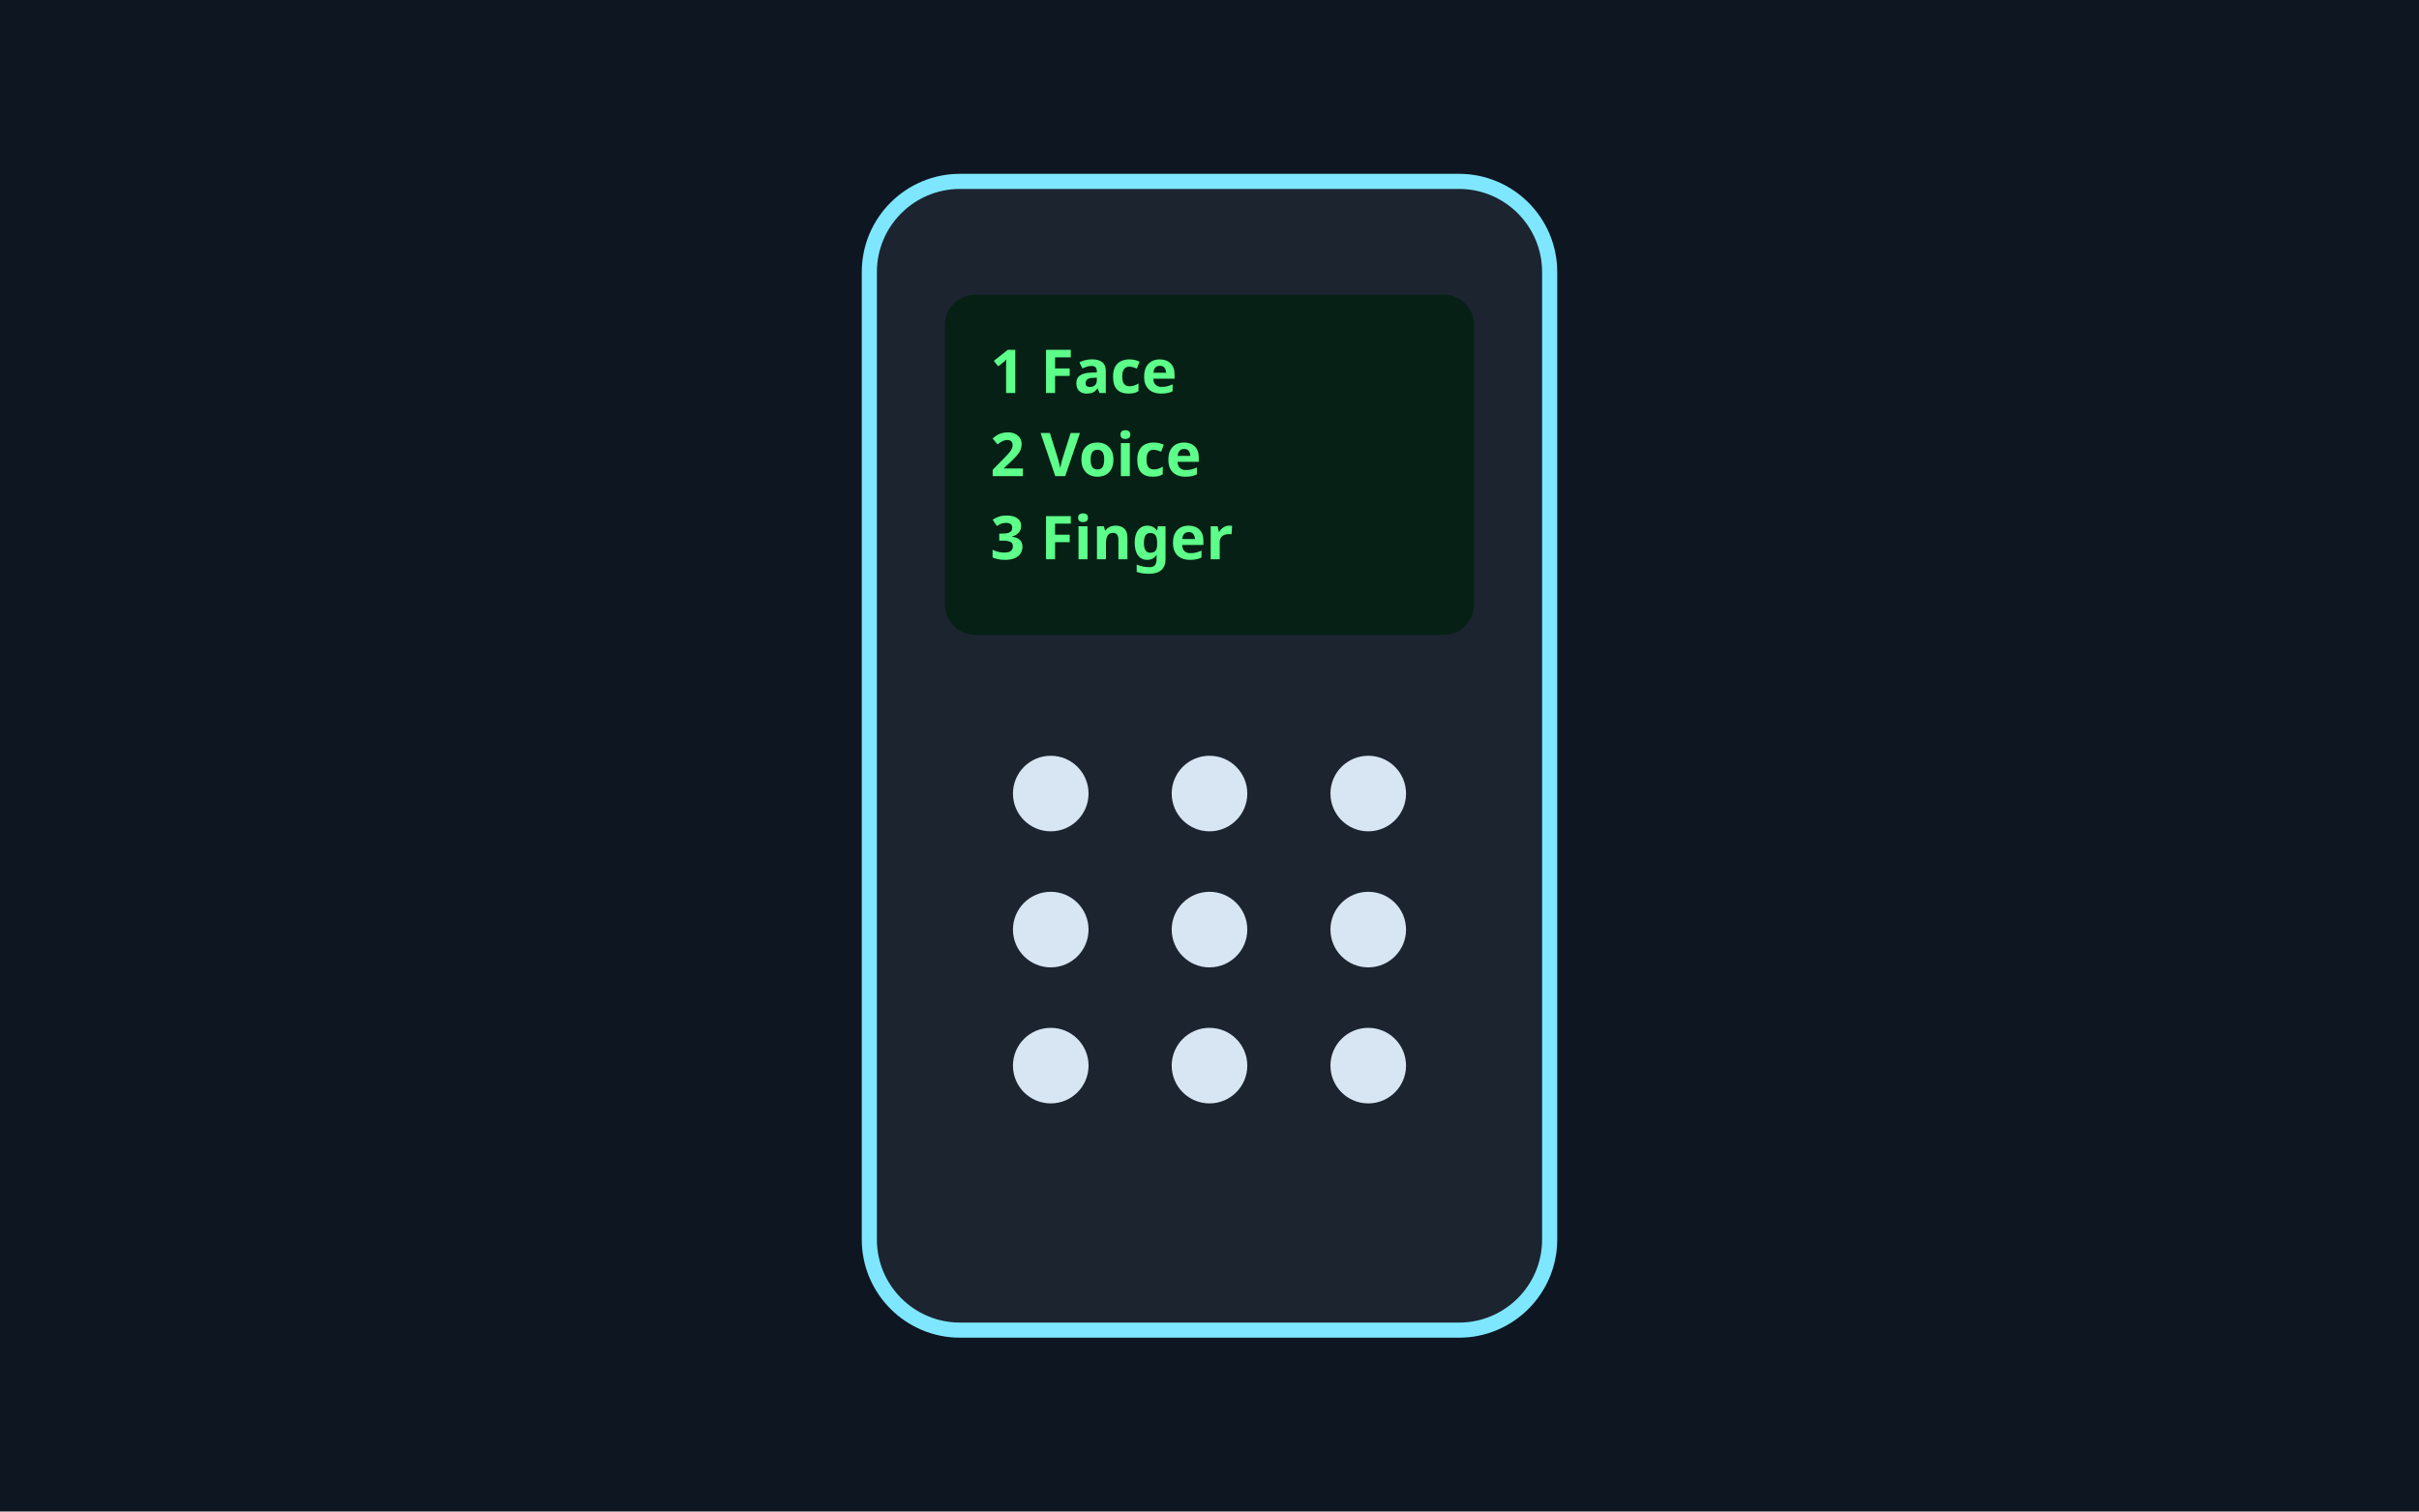
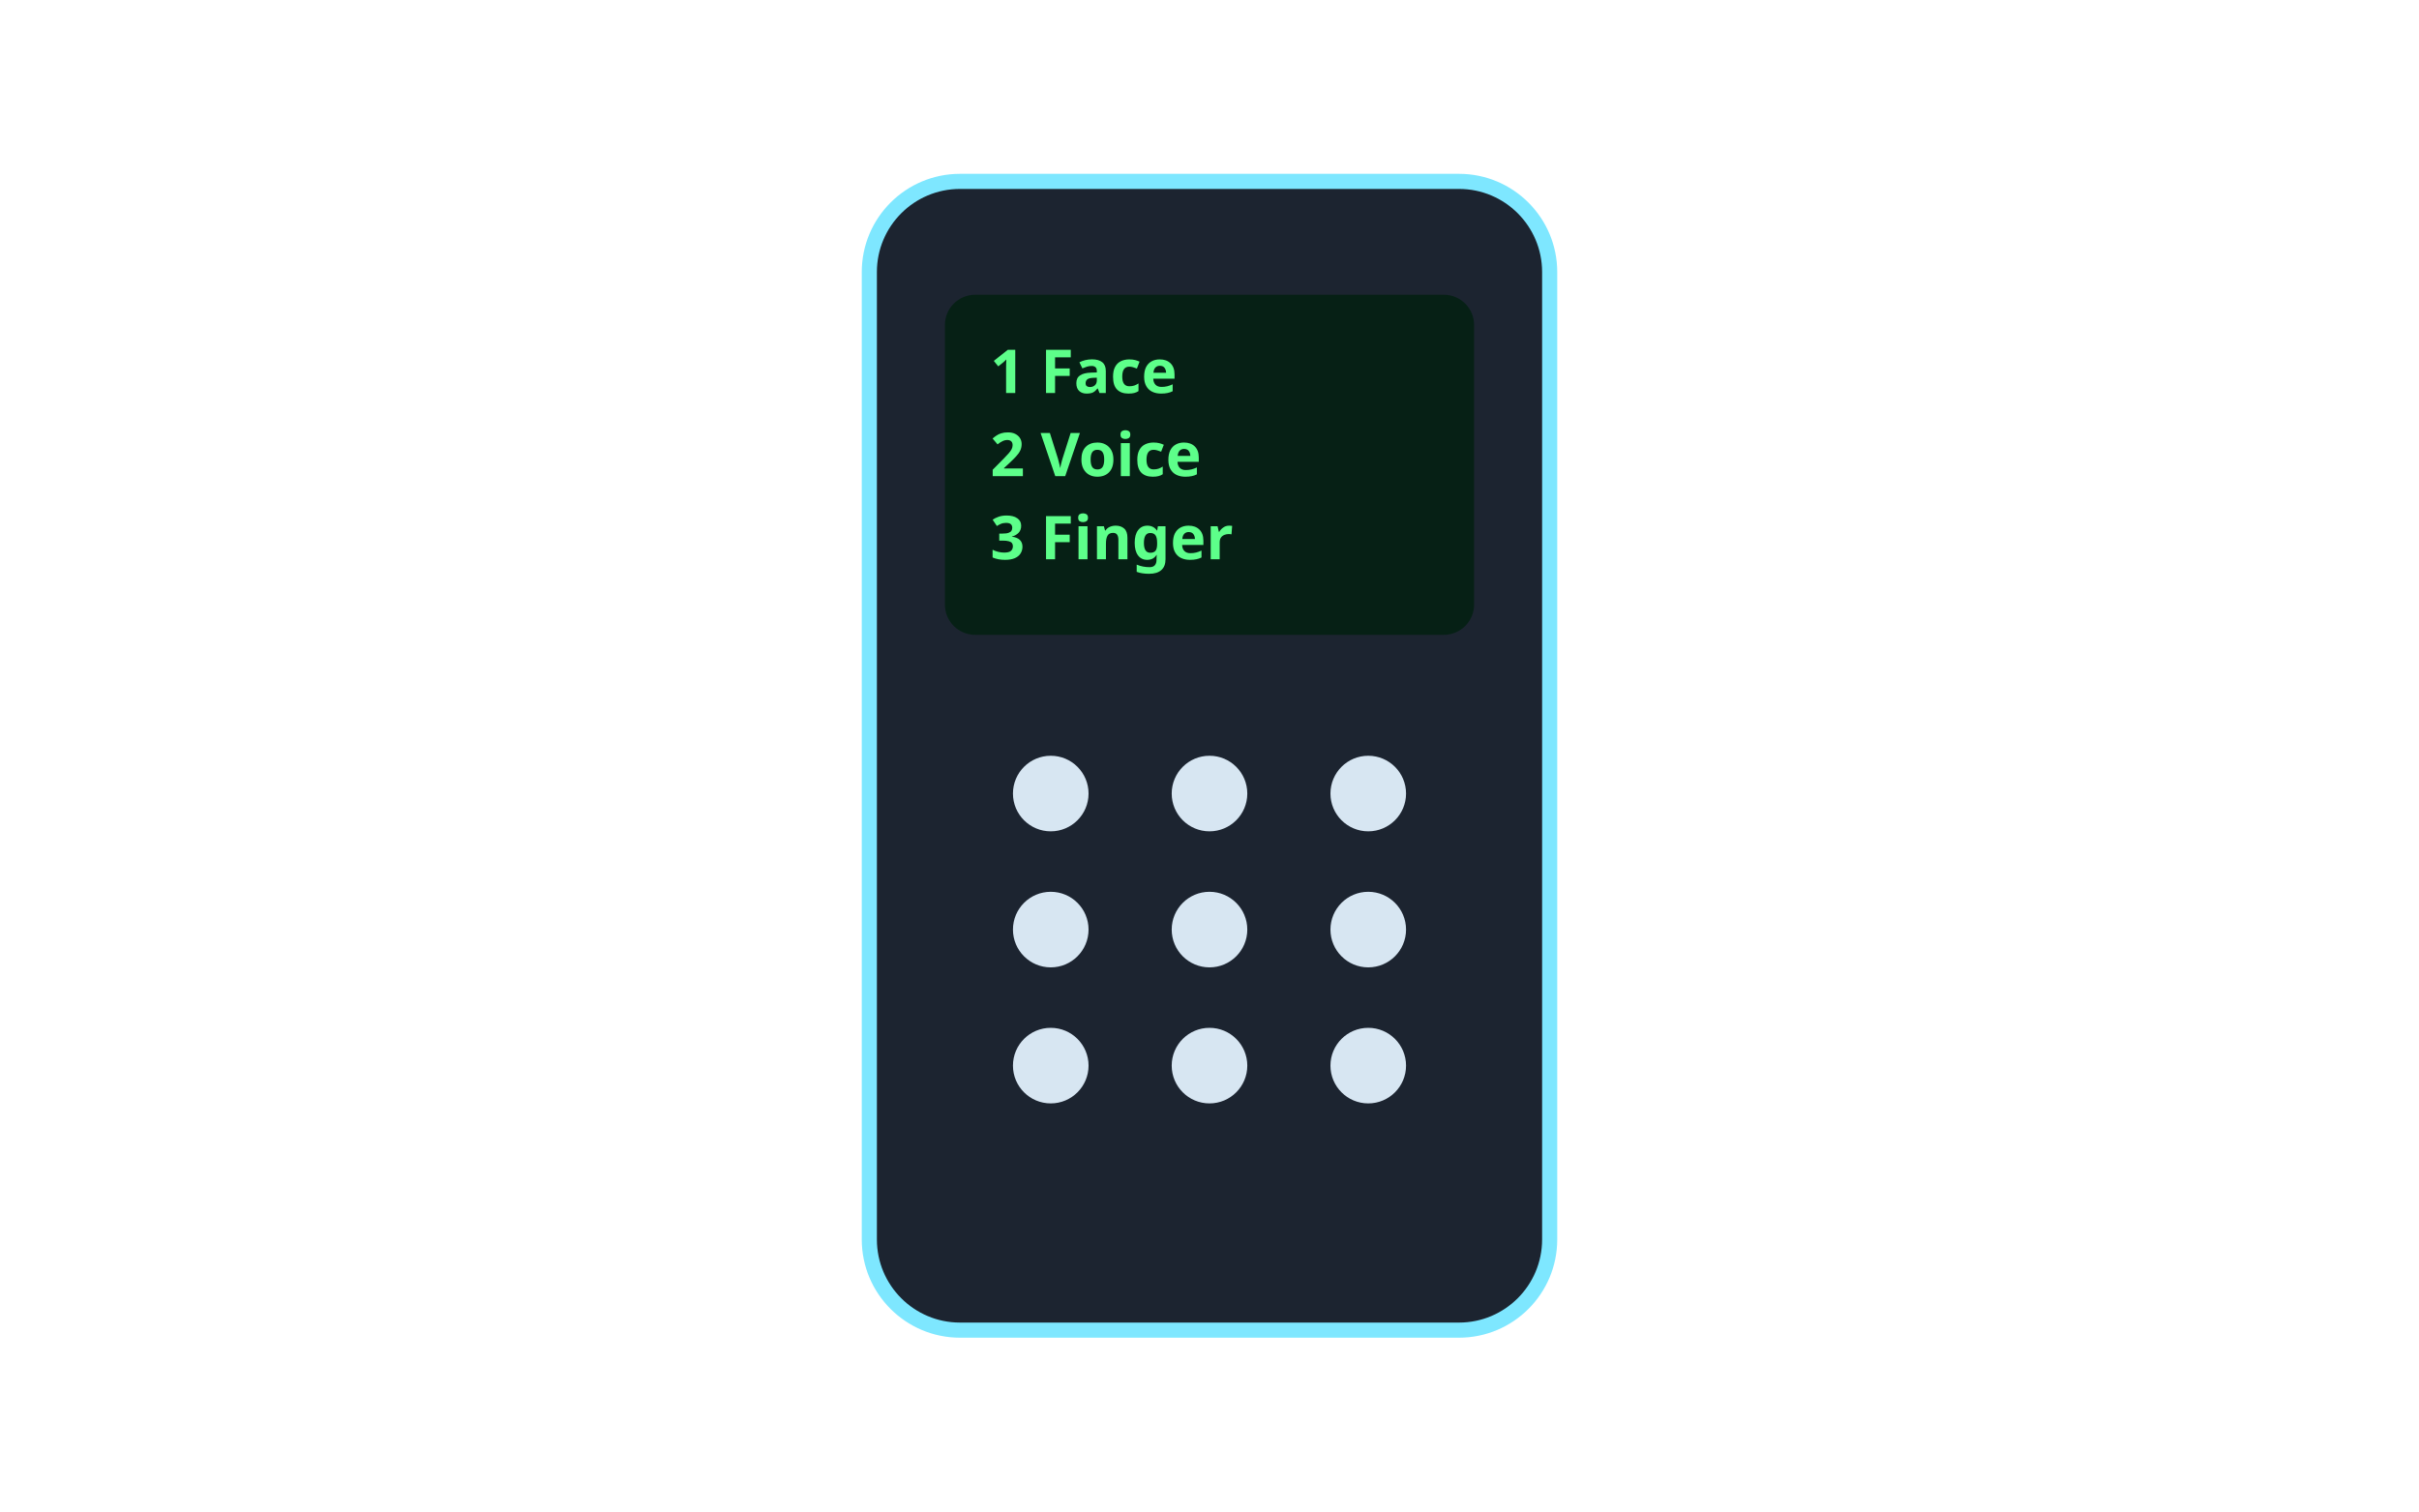
<svg xmlns="http://www.w3.org/2000/svg" viewBox="0 0 640 400">
-   <rect width="640" height="400" fill="#0e1622" />
+   <rect width="640" height="400" fill="none" />
  <rect x="230" y="48" width="180" height="304" rx="24" fill="#1c2430" stroke="#7ee7ff" stroke-width="4" />
  <rect x="250" y="78" width="140" height="90" rx="8" fill="#062015" />
  <g fill="#5dff8a" font-family="sans-serif" font-size="16" font-weight="700">
    <text x="262" y="104">1 Face</text>
    <text x="262" y="126">2 Voice</text>
    <text x="262" y="148">3 Finger</text>
  </g>
  <g fill="#d7e6f2">
    <circle cx="278" cy="210" r="10" />
    <circle cx="320" cy="210" r="10" />
    <circle cx="362" cy="210" r="10" />
    <circle cx="278" cy="246" r="10" />
    <circle cx="320" cy="246" r="10" />
    <circle cx="362" cy="246" r="10" />
    <circle cx="278" cy="282" r="10" />
    <circle cx="320" cy="282" r="10" />
    <circle cx="362" cy="282" r="10" />
  </g>
</svg>
